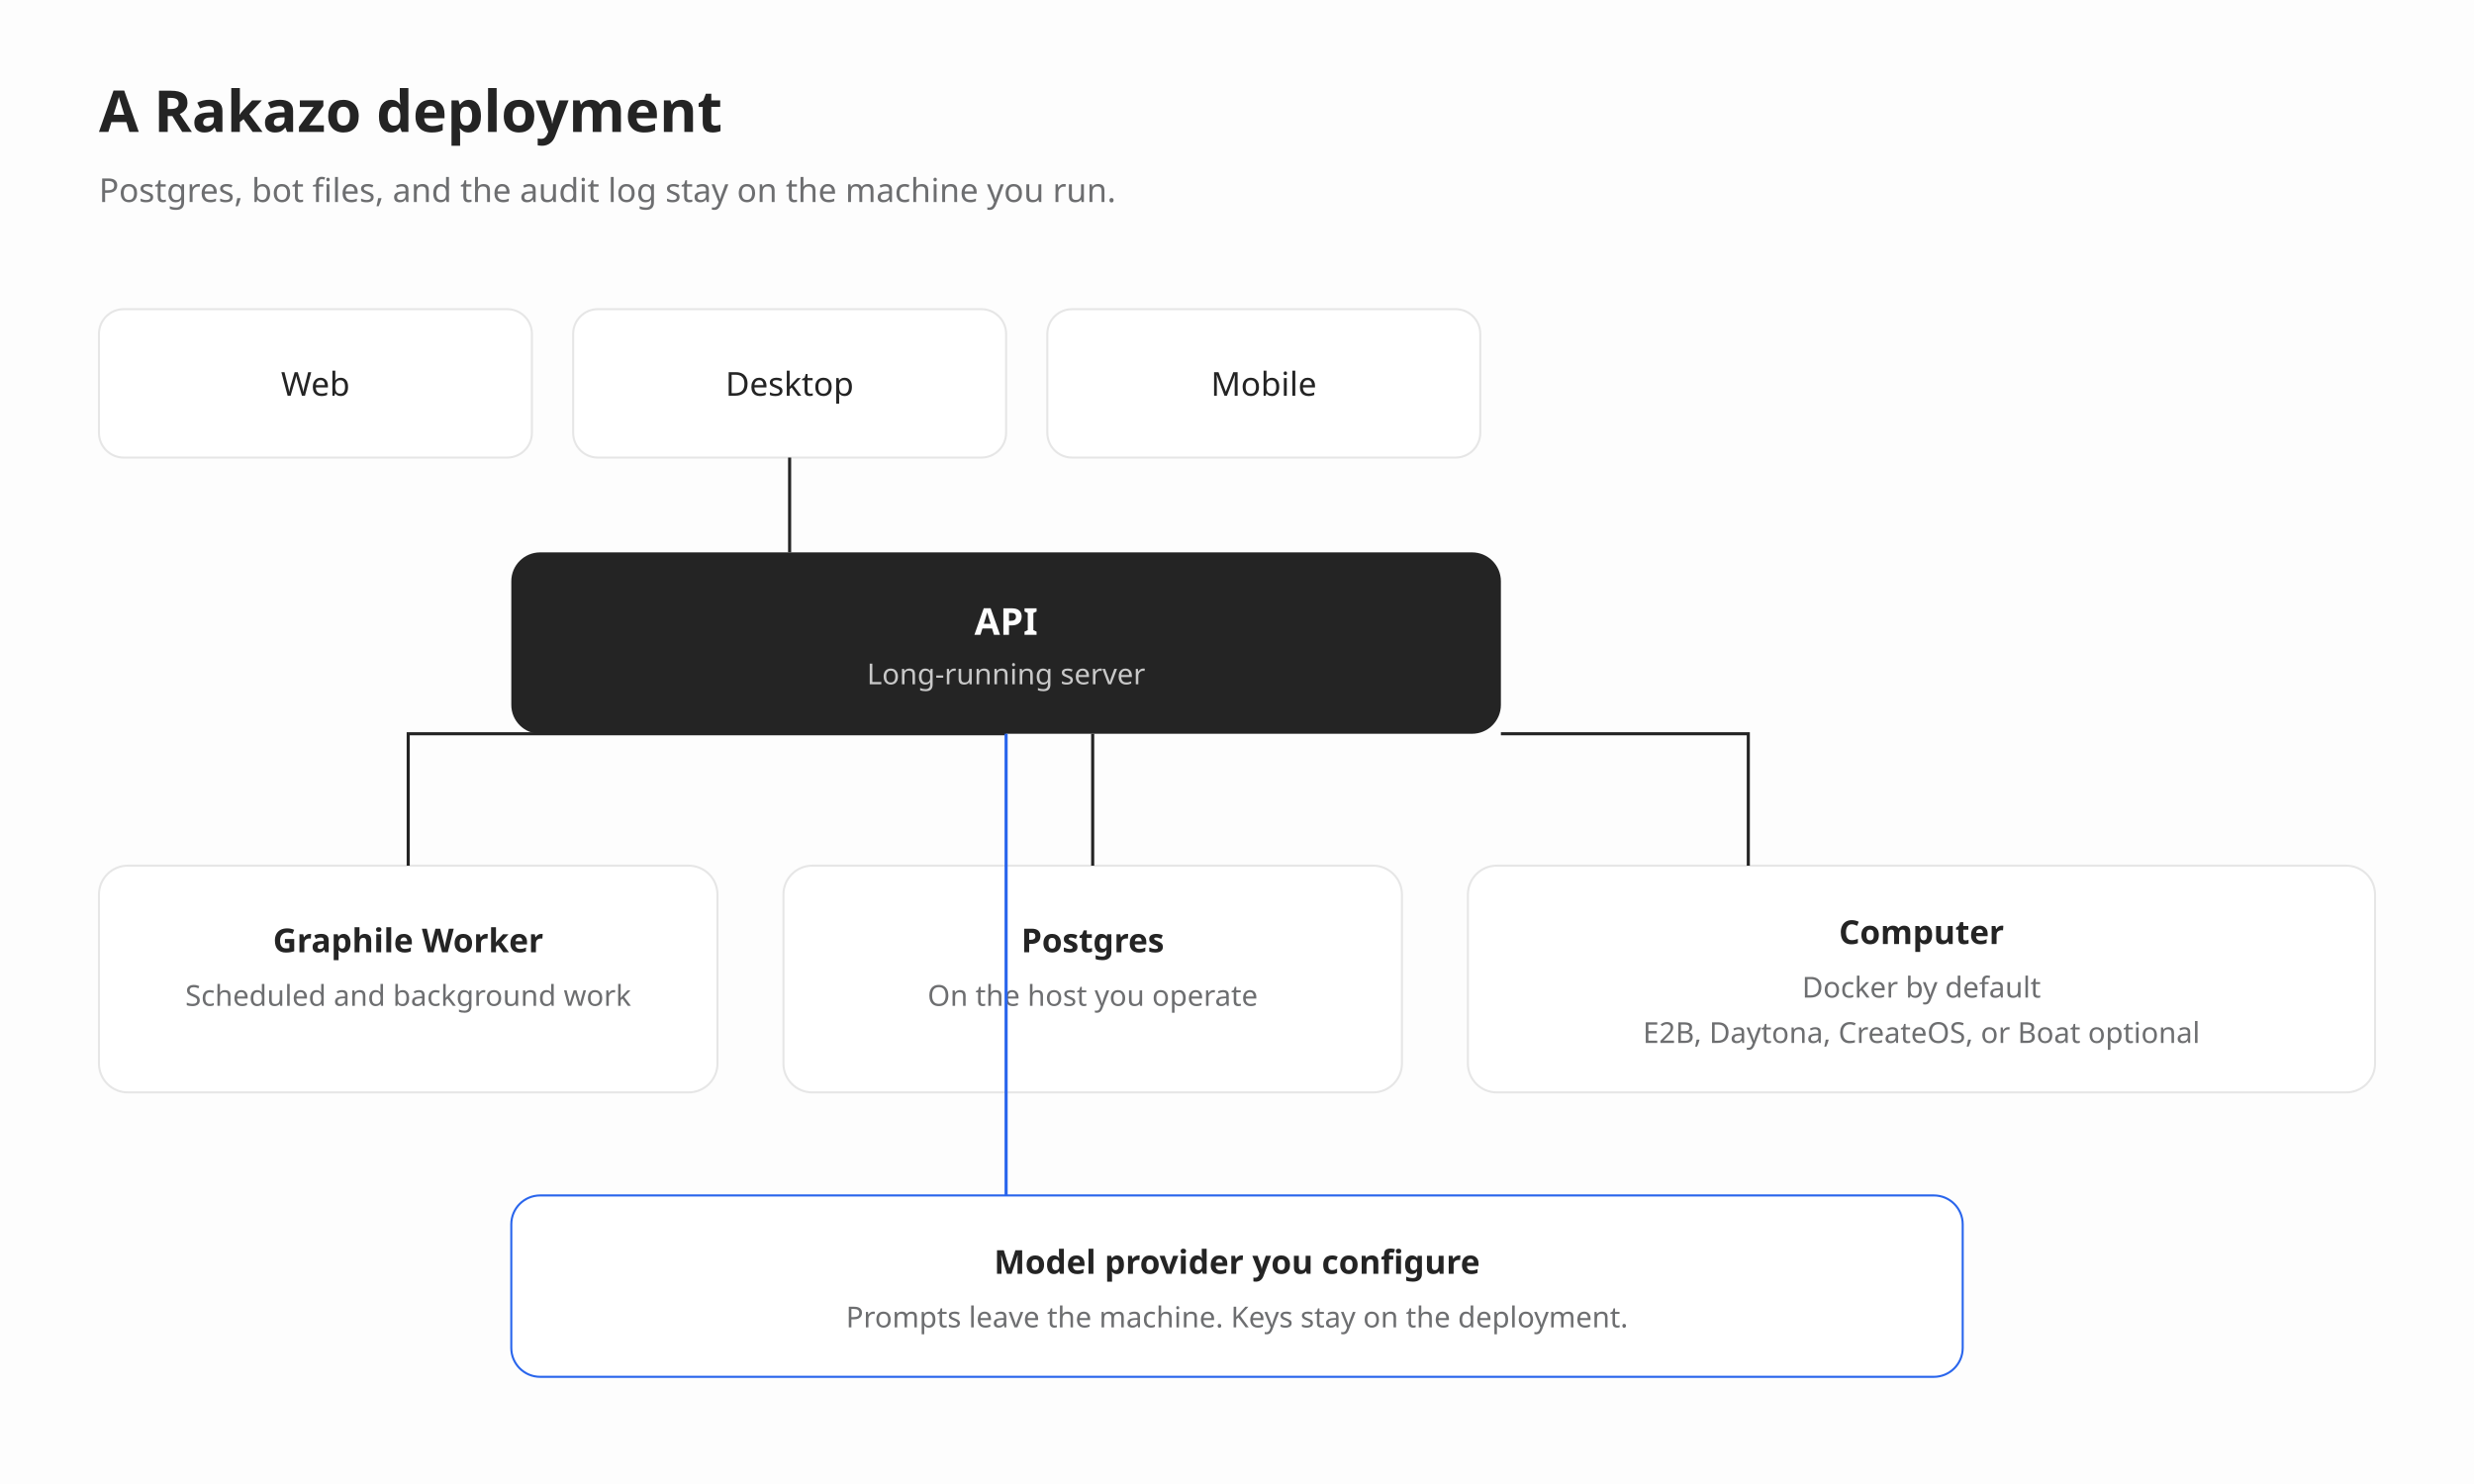
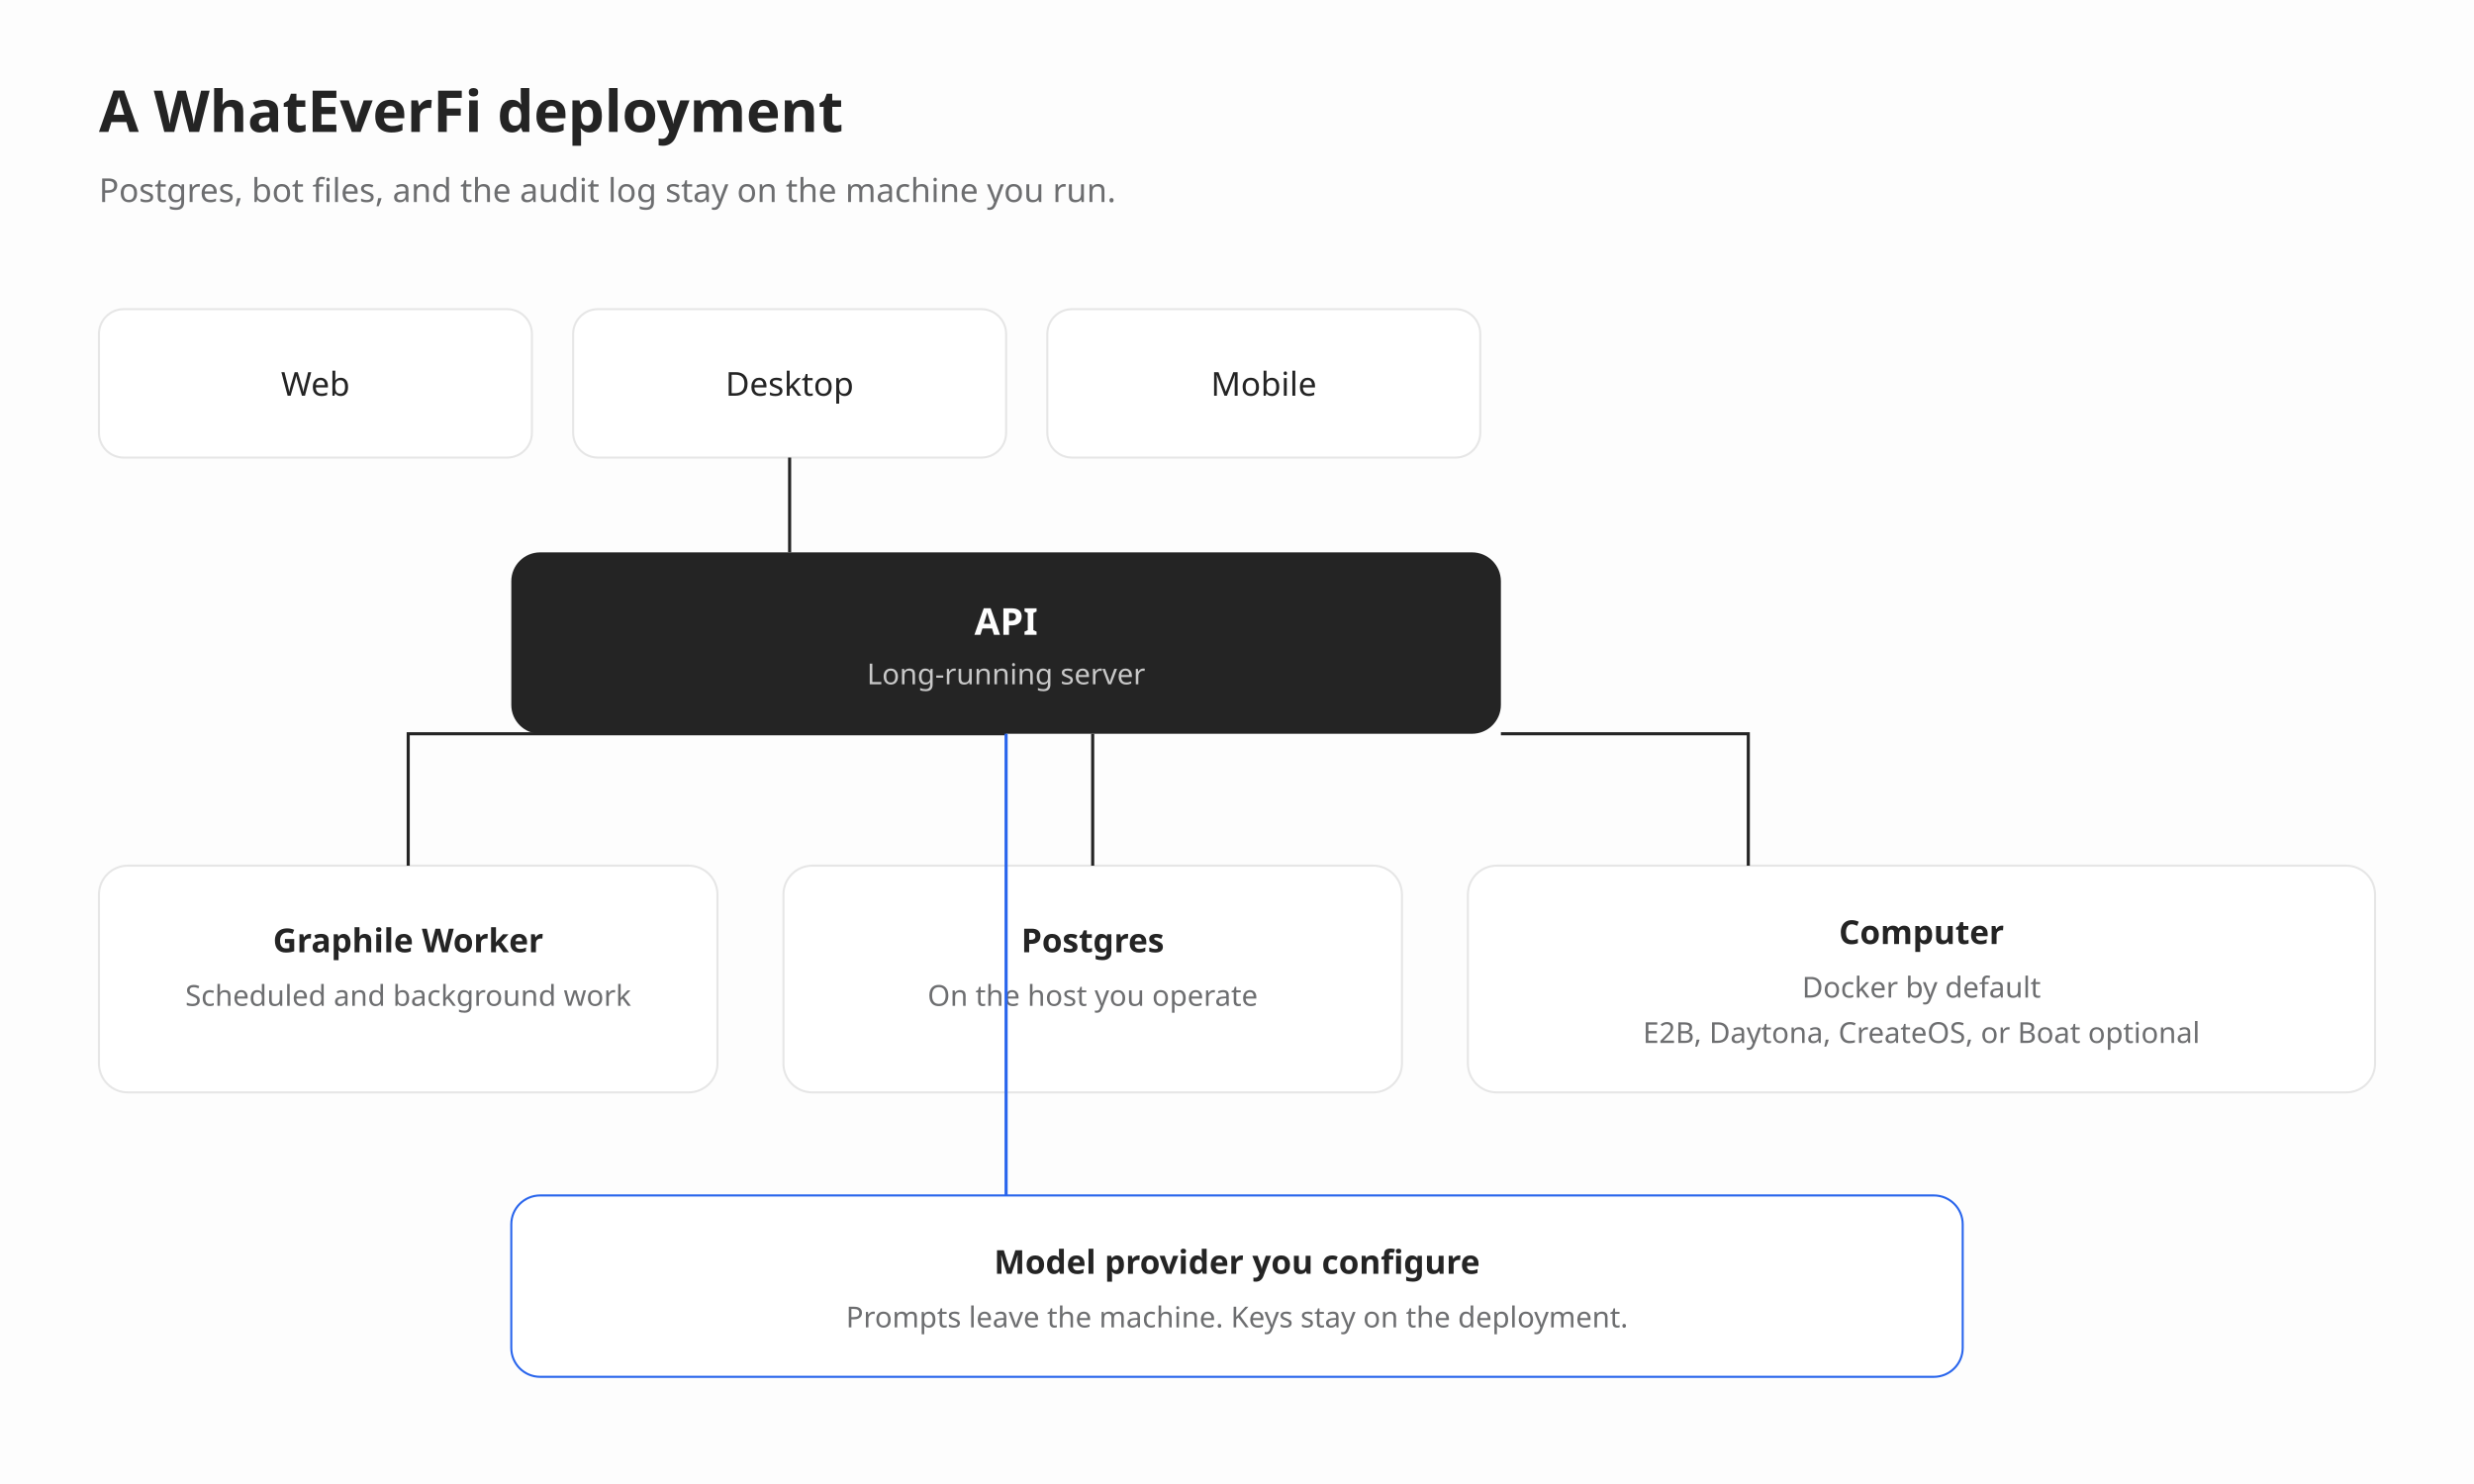
<svg xmlns="http://www.w3.org/2000/svg" width="1200" height="720" viewBox="0 0 1200 720" role="img" aria-labelledby="archTitle archDesc">
  <rect width="1200" height="720" fill="#fdfdfd" />
-   <text x="48" y="64" fill="#242424" font-family="Geist, ui-sans-serif, system-ui, sans-serif" font-size="28" font-weight="600">A Rakazo deployment</text>
+   <text x="48" y="64" fill="#242424" font-family="Geist, ui-sans-serif, system-ui, sans-serif" font-size="28" font-weight="600">A WhatEverFi deployment</text>
  <text x="48" y="98" fill="#6d6e70" font-family="Geist, ui-sans-serif, system-ui, sans-serif" font-size="16">Postgres, bot files, and the audit log stay on the machine you run.</text>
  <g font-family="Geist, ui-sans-serif, system-ui, sans-serif" font-size="16" fill="#242424">
    <rect x="48" y="150" width="210" height="72" rx="12" fill="#ffffff" stroke="#e6e6e6" />
    <text x="153" y="192" text-anchor="middle">Web</text>
    <rect x="278" y="150" width="210" height="72" rx="12" fill="#ffffff" stroke="#e6e6e6" />
    <text x="383" y="192" text-anchor="middle">Desktop</text>
    <rect x="508" y="150" width="210" height="72" rx="12" fill="#ffffff" stroke="#e6e6e6" />
    <text x="613" y="192" text-anchor="middle">Mobile</text>
    <path d="M383 222 V268" stroke="#242424" stroke-width="1.5" fill="none" />
    <rect x="248" y="268" width="480" height="88" rx="14" fill="#242424" />
    <text x="488" y="308" text-anchor="middle" fill="#fdfdfd" font-size="18" font-weight="600">API</text>
    <text x="488" y="332" text-anchor="middle" fill="#c8c8c8" font-size="14">Long-running server</text>
    <rect x="48" y="420" width="300" height="110" rx="14" fill="#ffffff" stroke="#e6e6e6" />
    <text x="198" y="462" text-anchor="middle" font-weight="600">Graphile Worker</text>
    <text x="198" y="488" text-anchor="middle" fill="#6d6e70" font-size="14">Scheduled and background work</text>
    <rect x="380" y="420" width="300" height="110" rx="14" fill="#ffffff" stroke="#e6e6e6" />
    <text x="530" y="462" text-anchor="middle" font-weight="600">Postgres</text>
    <text x="530" y="488" text-anchor="middle" fill="#6d6e70" font-size="14">On the host you operate</text>
    <rect x="712" y="420" width="440" height="110" rx="14" fill="#ffffff" stroke="#e6e6e6" />
    <text x="932" y="458" text-anchor="middle" font-weight="600">Computer</text>
    <text x="932" y="484" text-anchor="middle" fill="#6d6e70" font-size="14">Docker by default</text>
    <text x="932" y="506" text-anchor="middle" fill="#6d6e70" font-size="14">E2B, Daytona, CreateOS, or Boat optional</text>
    <path d="M198 420 V356 H488" stroke="#242424" stroke-width="1.5" fill="none" />
    <path d="M530 420 V356" stroke="#242424" stroke-width="1.5" fill="none" />
    <path d="M848 420 V356 H728" stroke="#242424" stroke-width="1.5" fill="none" />
    <rect x="248" y="580" width="704" height="88" rx="14" fill="#ffffff" stroke="#2965ec" />
    <text x="600" y="618" text-anchor="middle" font-weight="600">Model provider you configure</text>
    <text x="600" y="644" text-anchor="middle" fill="#6d6e70" font-size="14">Prompts leave the machine. Keys stay on the deployment.</text>
    <path d="M488 356 V580" stroke="#2965ec" stroke-width="1.5" fill="none" />
  </g>
</svg>
